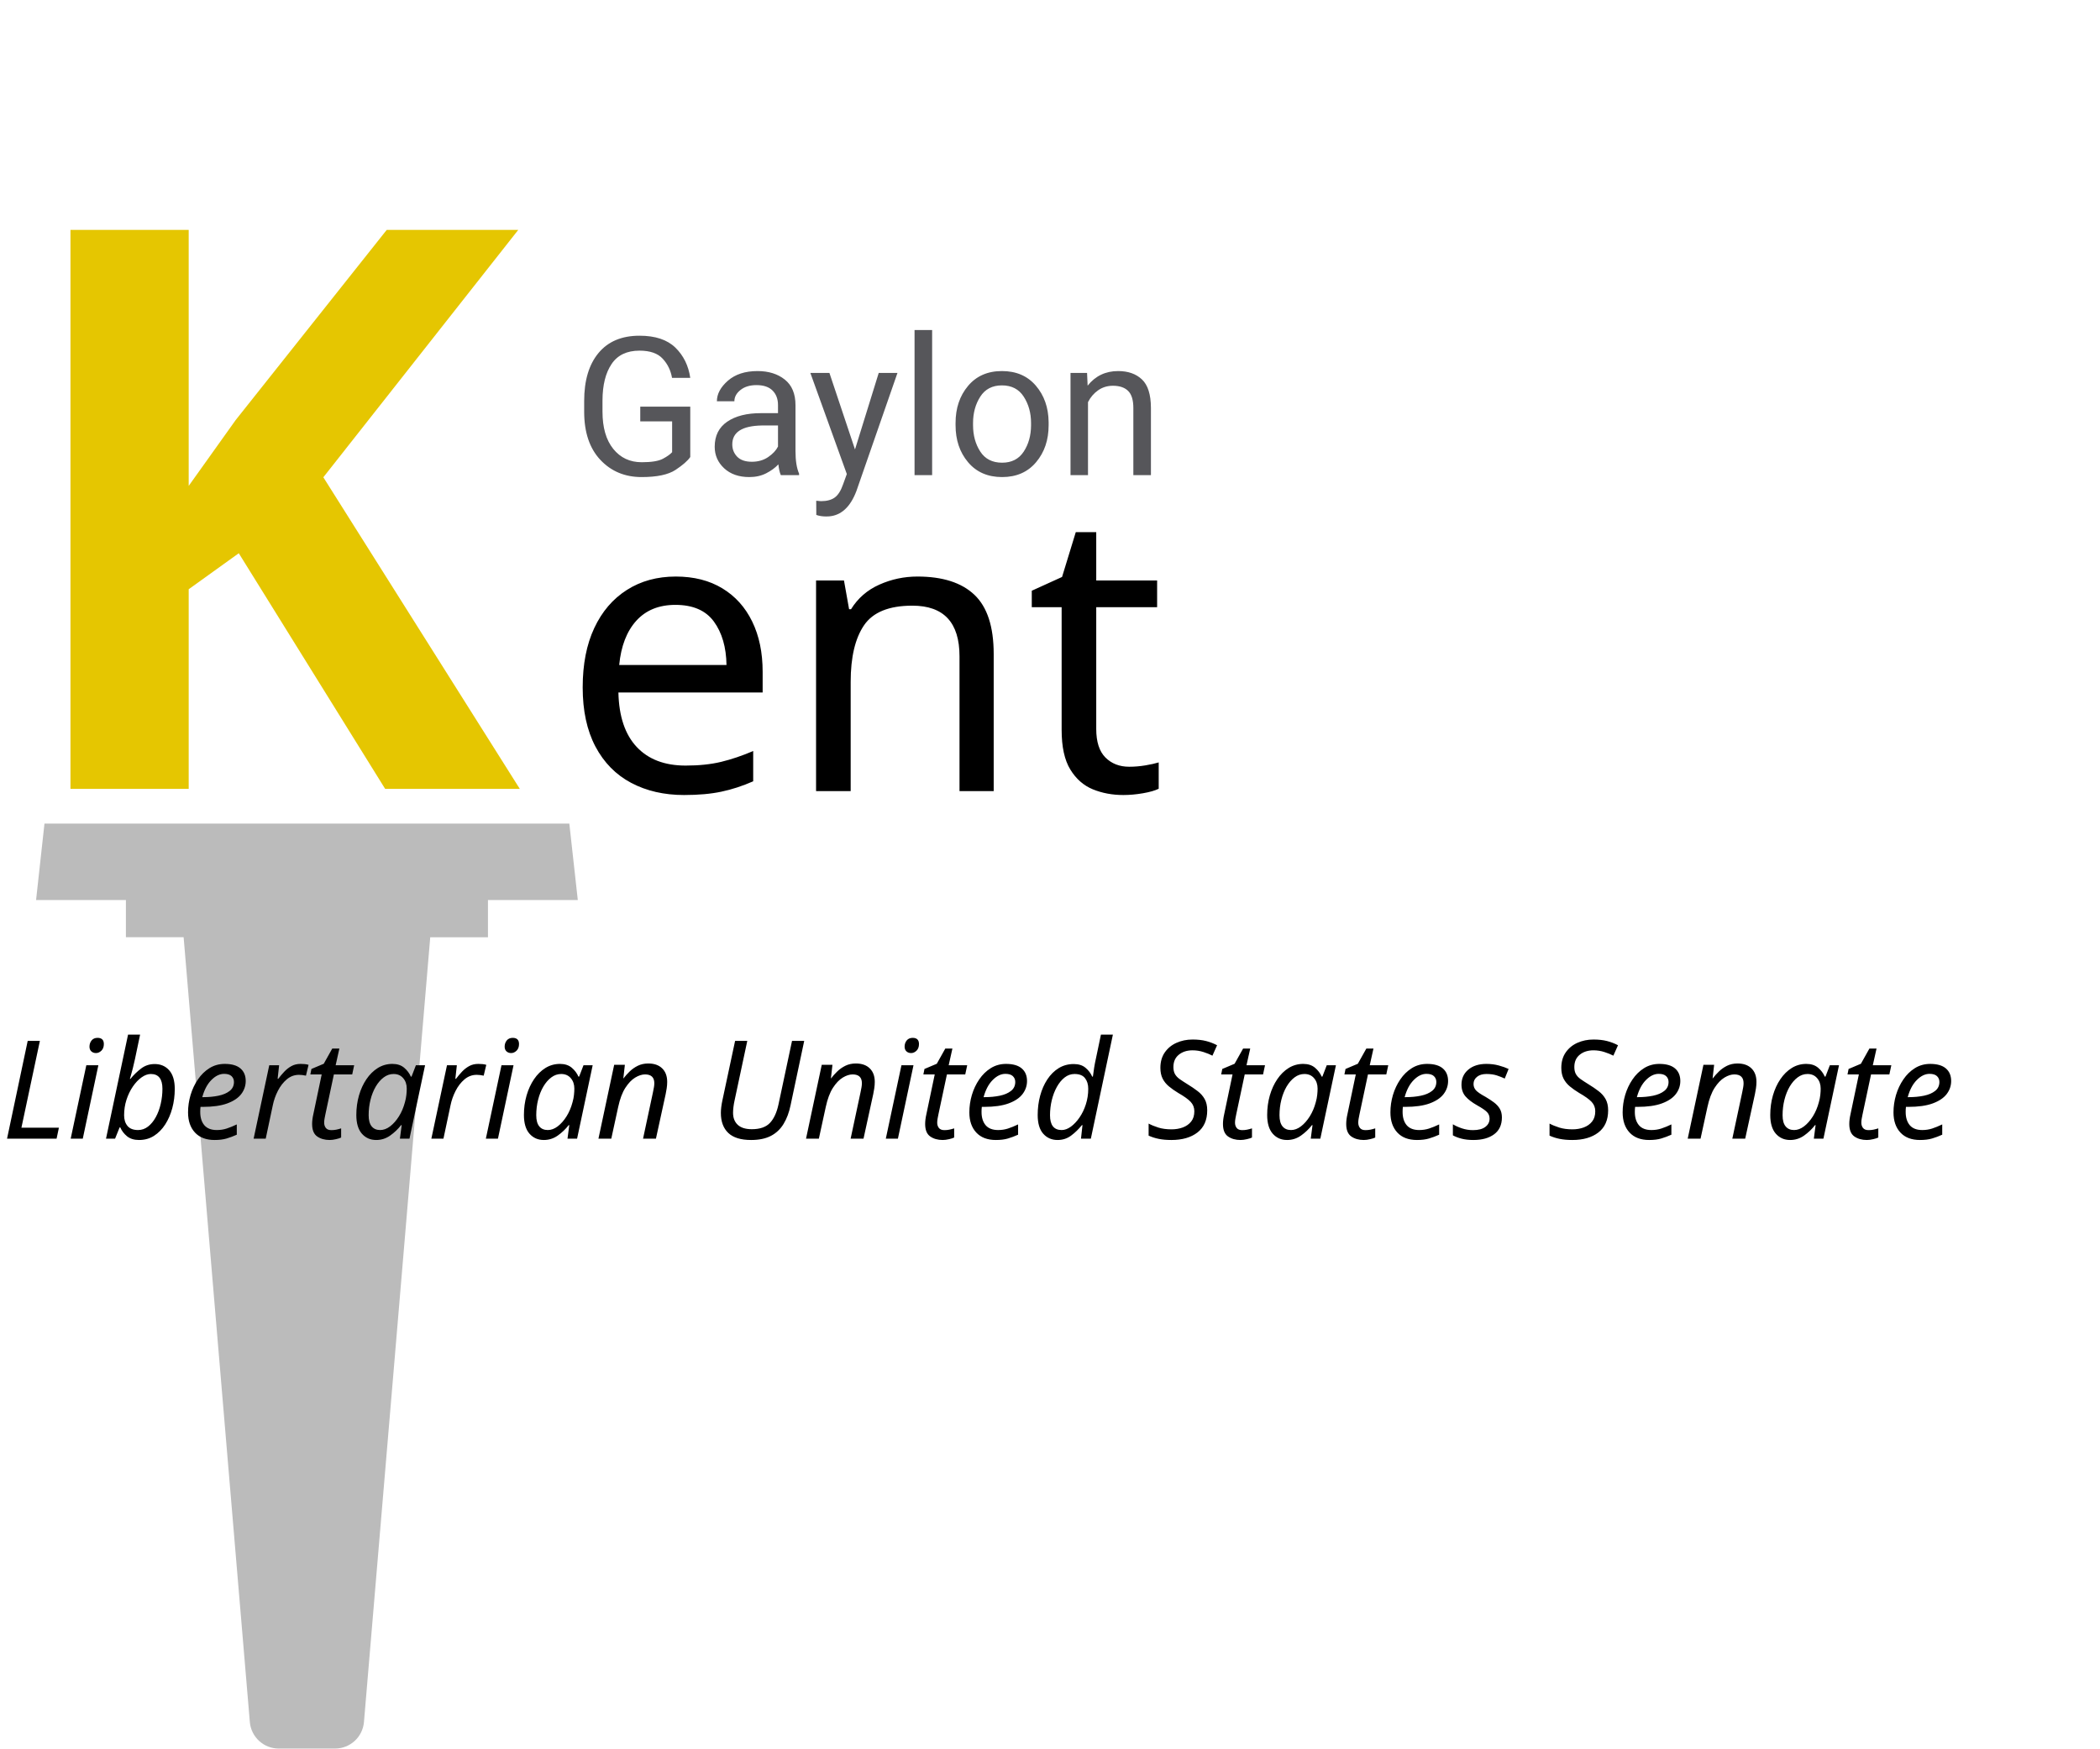
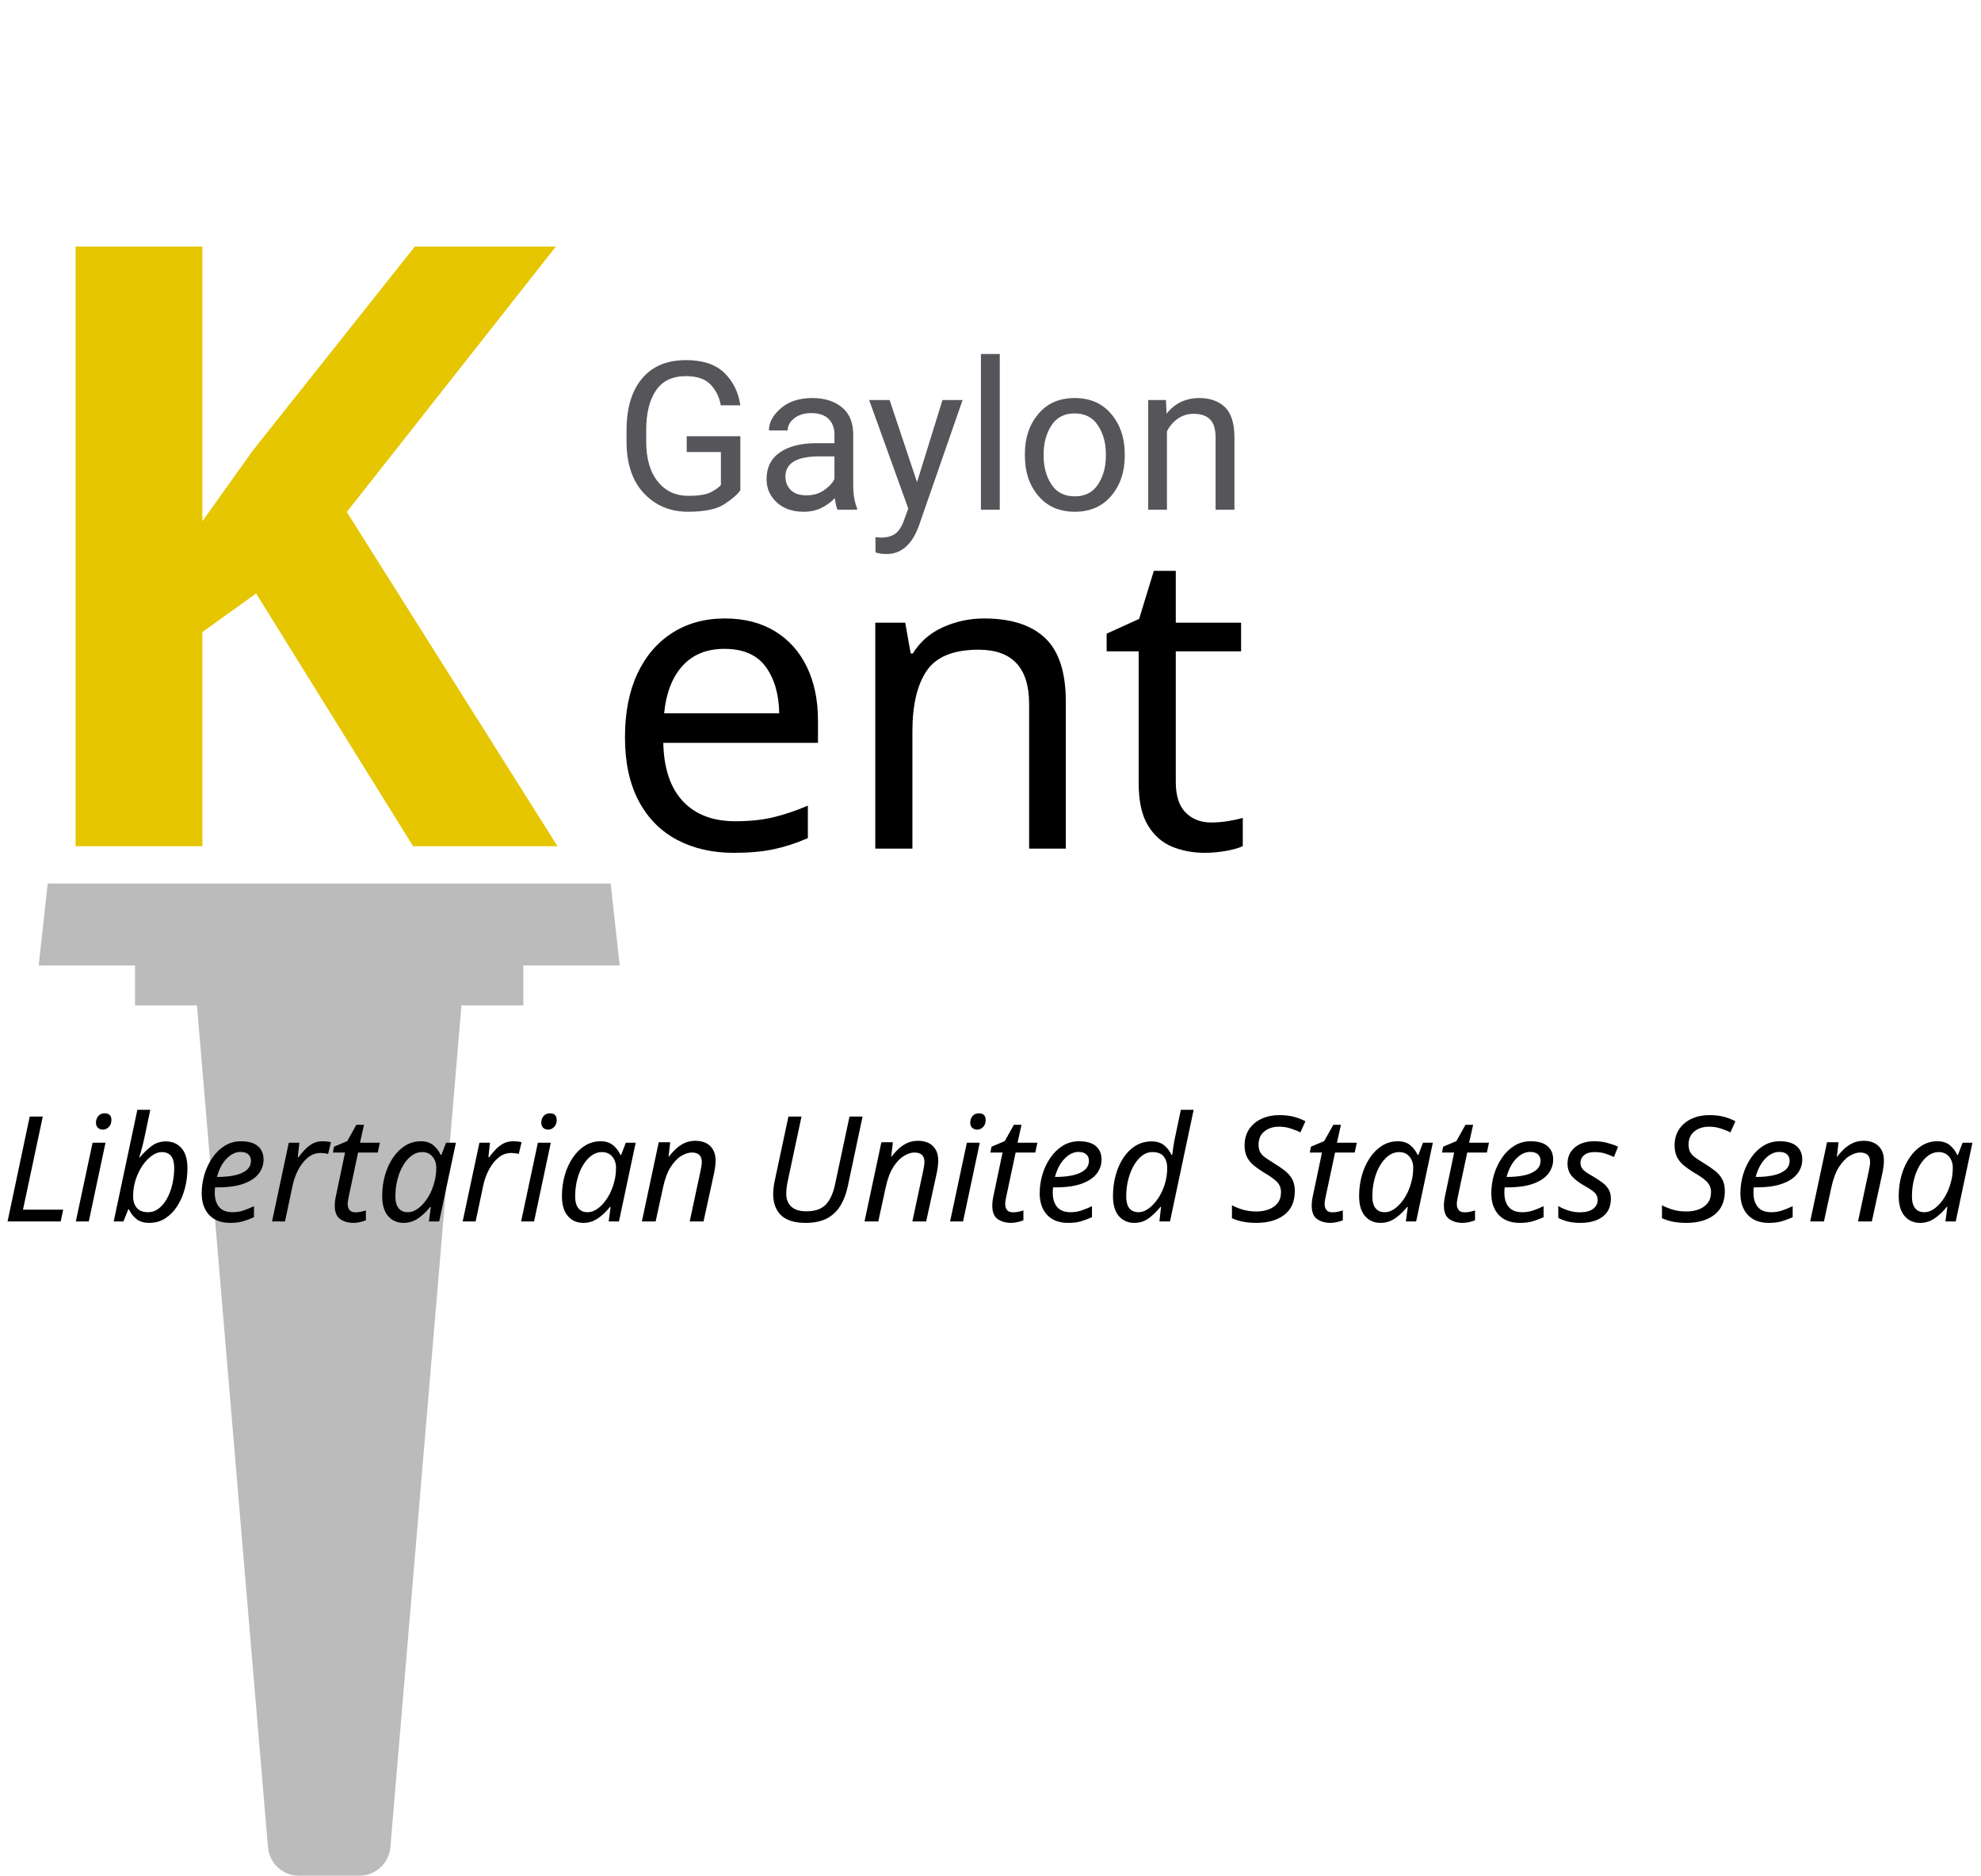
- <svg xmlns="http://www.w3.org/2000/svg" width="705.478" height="587.379" viewBox="0 0 705.478 587.379">
+ <svg xmlns="http://www.w3.org/2000/svg" width="620.478" height="587.379" viewBox="0 0 620.478 587.379">
  <g id="Group_17" data-name="Group 17" transform="translate(-201.522 -92.507)">
    <g id="Gaylon_Kent_LP" transform="translate(201.522 92.507)">
      <g id="Group_13" data-name="Group 13" transform="translate(12.12 132.858)">
        <ellipse id="Ellipse_2" data-name="Ellipse 2" cx="90.994" cy="90.994" rx="90.994" ry="90.994" fill="rgba(235,235,235,0)" />
      </g>
      <g id="Group_16" data-name="Group 16" transform="translate(0)">
        <g id="Group_14" data-name="Group 14" transform="translate(192.372 91.615)">
          <text id="Gaylon" transform="translate(0 68)" fill="#56565a" font-size="65" font-family="Roboto-Regular, Roboto">
            <tspan x="0" y="0">Gaylon</tspan>
          </text>
        </g>
        <g id="Group_15" data-name="Group 15">
          <text id="K" transform="translate(0 265)" fill="#e5c601" font-size="263" font-family="Lora-Bold, Lora" font-weight="700">
            <tspan x="0" y="0">K</tspan>
          </text>
          <text id="ent" transform="translate(188.484 265.75)" font-size="132" font-family="Lora-Regular, Lora">
            <tspan x="0" y="0">ent</tspan>
          </text>
        </g>
      </g>
      <path id="Path_2" data-name="Path 2" d="M200.659,396.185H170.478L173.3,370.51H349.617l2.848,25.675H322.284v12.507h-19.39S284.6,625.308,280.63,672.3a9.746,9.746,0,0,1-9.71,8.925H252a9.746,9.746,0,0,1-9.711-8.926c-3.965-47-22.241-263.61-22.241-263.61h-19.39Z" transform="translate(-158.359 -93.849)" fill="#bbb" fill-rule="evenodd" />
    </g>
    <text id="libertarian_united_states_senate" data-name="libertarian united states senate" transform="translate(202 475)" font-size="46" font-family="Lora-MediumItalic, Lora" font-weight="500" font-style="italic">
      <tspan x="0" y="0">Libertarian United States Senate</tspan>
    </text>
  </g>
</svg>
